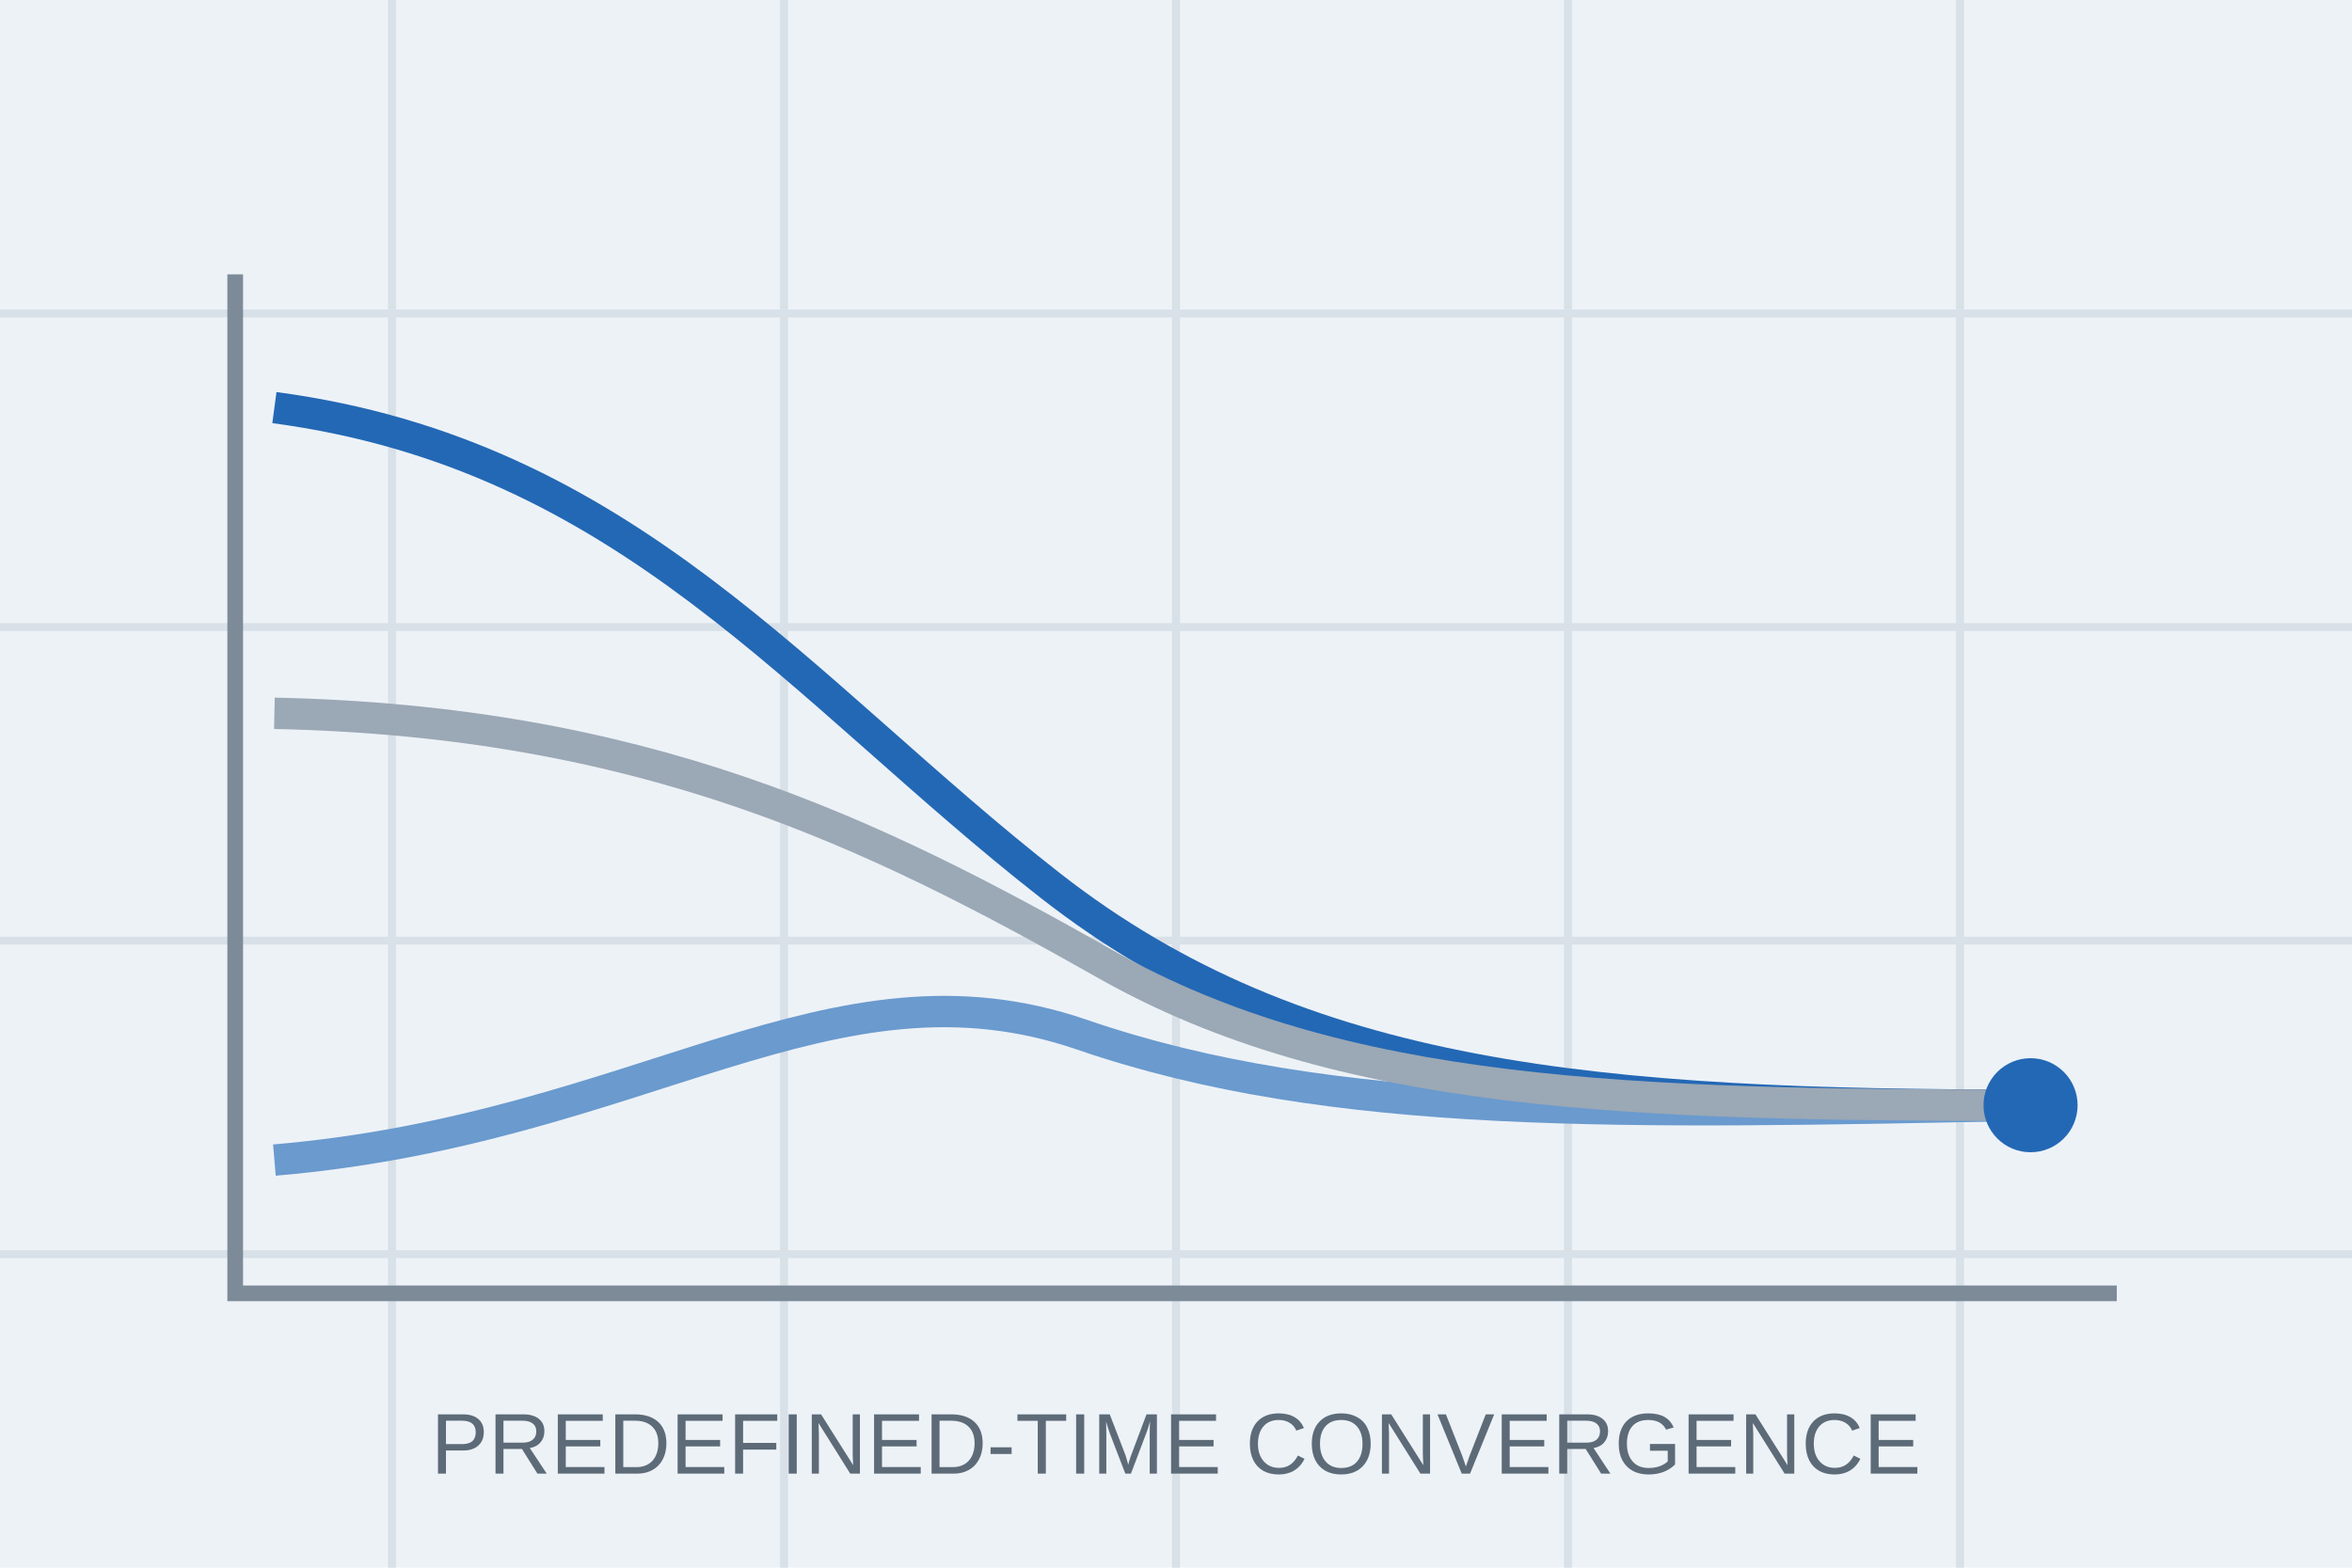
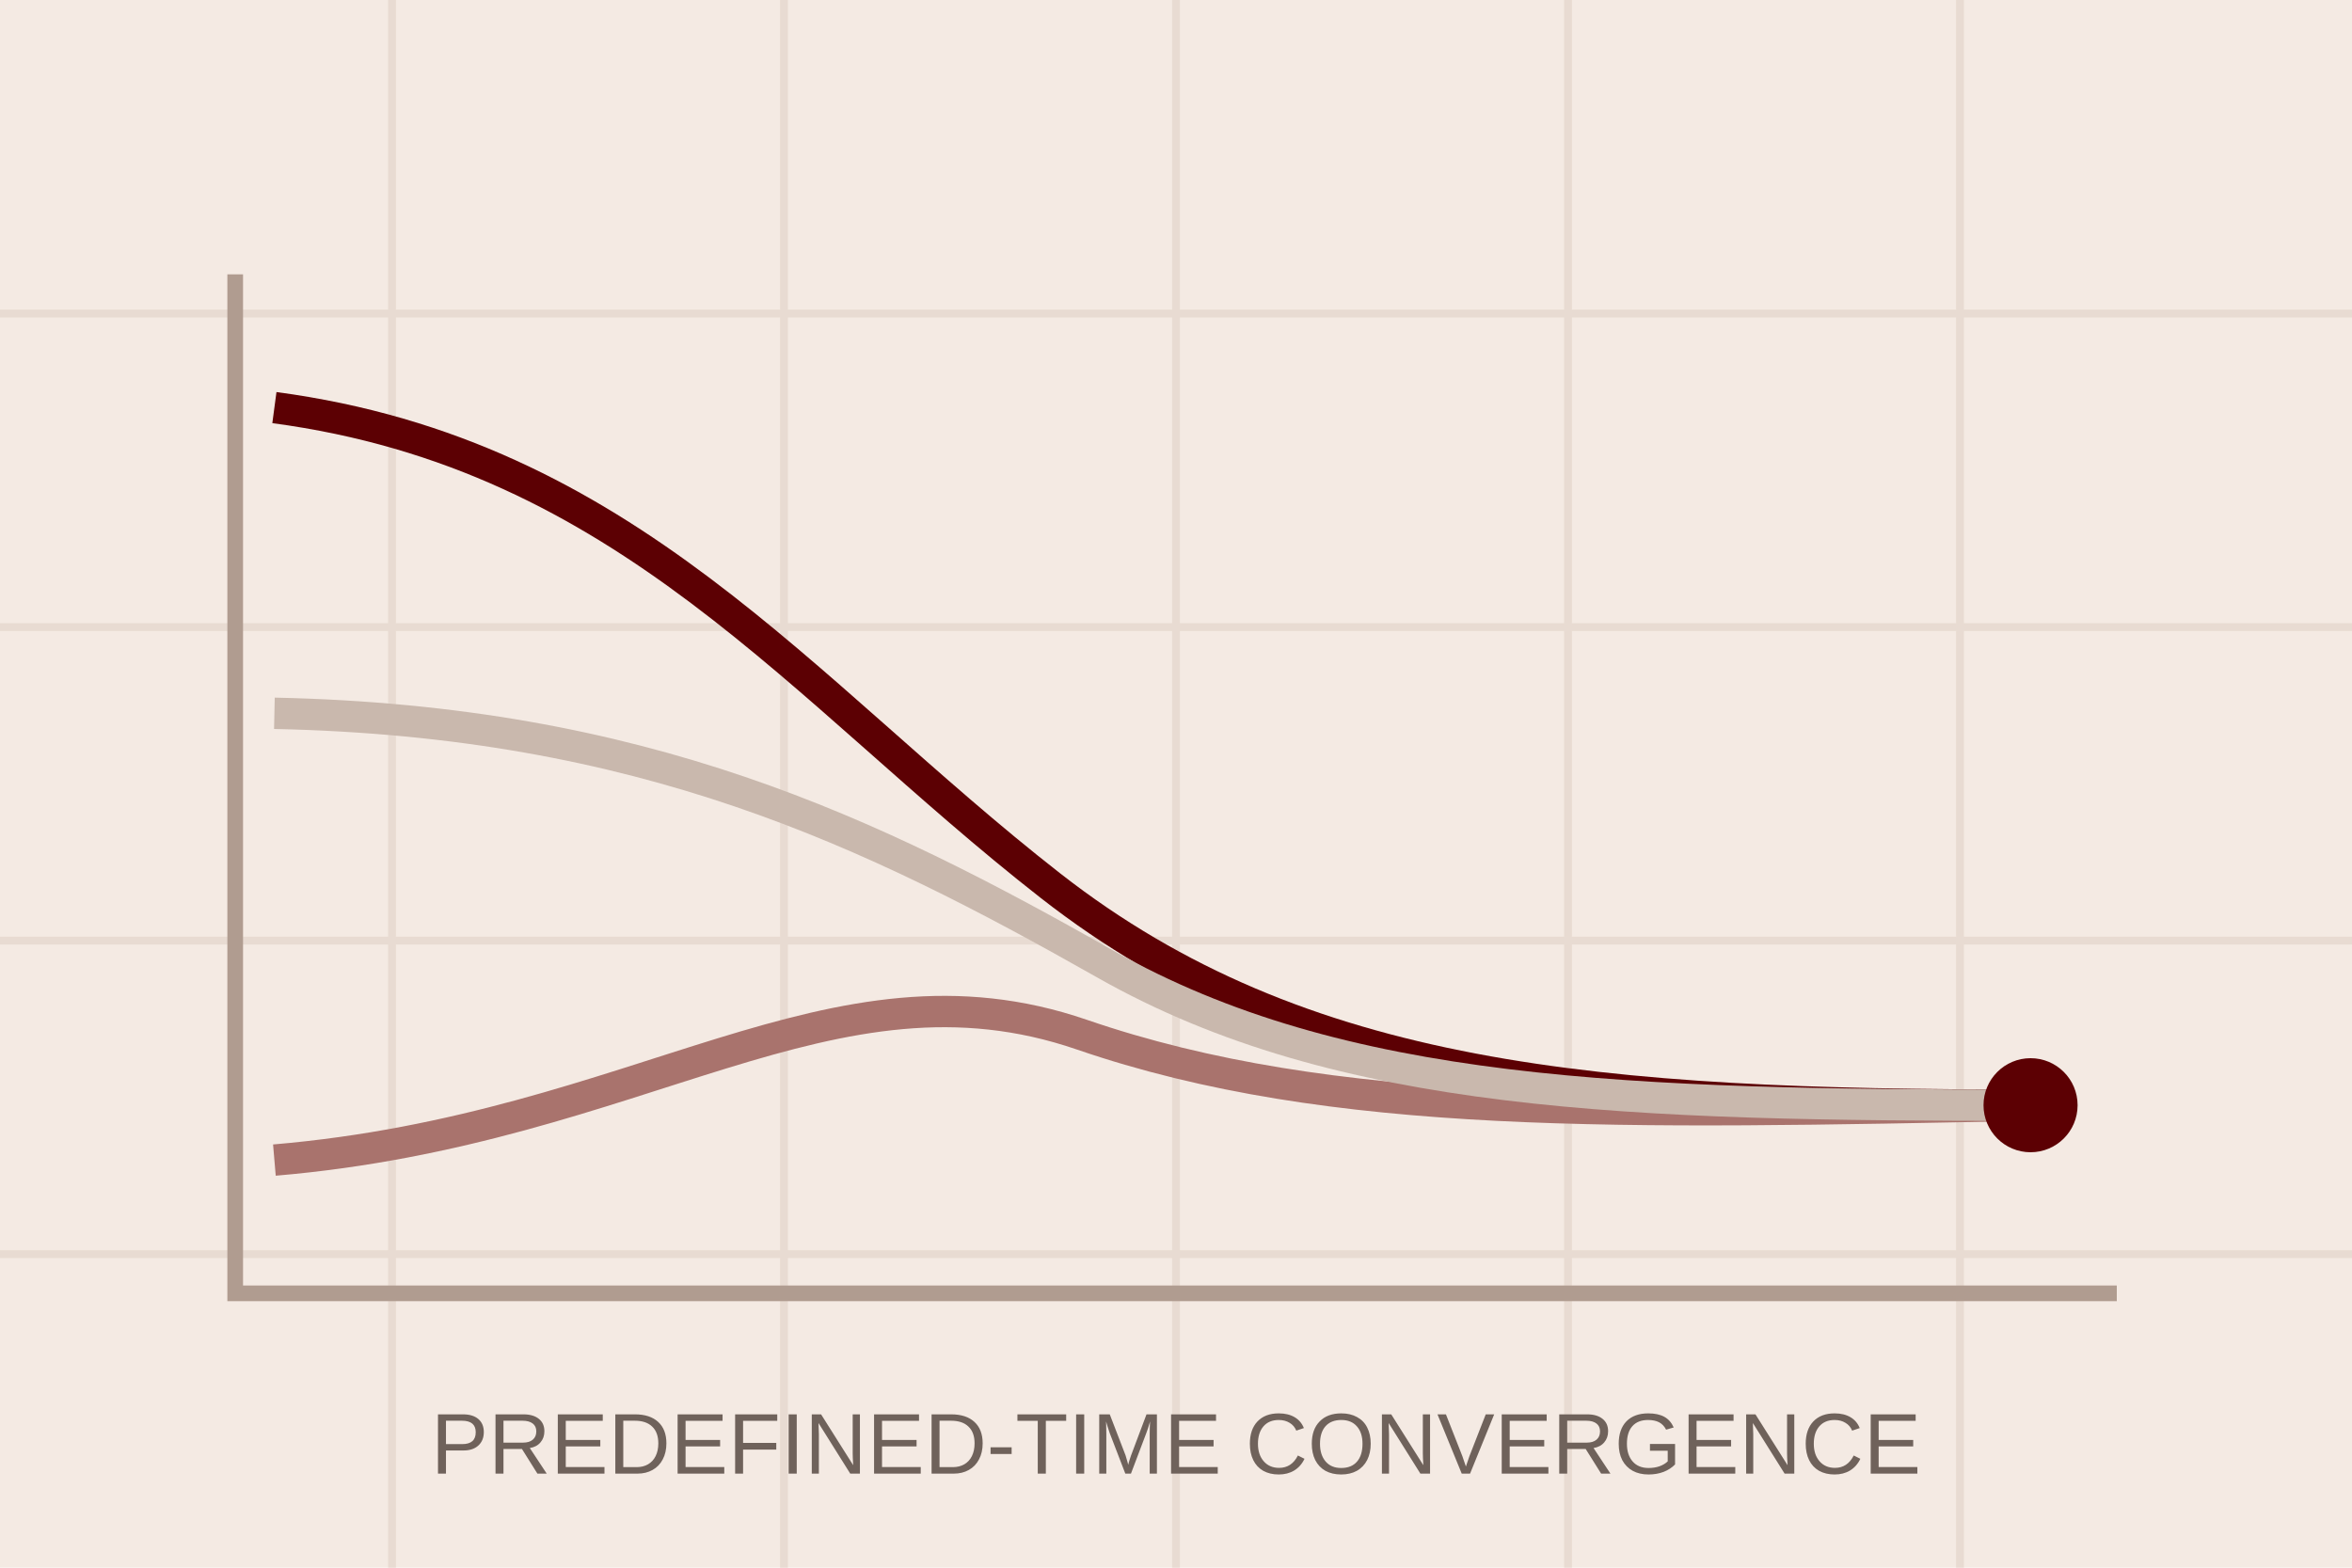
<svg xmlns="http://www.w3.org/2000/svg" viewBox="0 0 300 200">
-   <rect width="300" height="200" fill="#edf2f7" />
-   <g stroke="#d8e0e8" stroke-width="1">
+   <rect width="300" height="200" fill="#f4eae3" />
+   <g stroke="#e8dbd2" stroke-width="1">
    <path d="M0 40h300M0 80h300M0 120h300M0 160h300" />
    <path d="M50 0v200M100 0v200M150 0v200M200 0v200M250 0v200" />
  </g>
-   <path d="M30 35v130h240" fill="none" stroke="#7d8b99" stroke-width="2" />
-   <path d="M35 52c45 6 67 36 99 61s70 28 125 28" fill="none" stroke="#2368b5" stroke-width="4" />
-   <path d="M35 148c47-4 71-27 103-16s69 10 121 9" fill="none" stroke="#6a9ace" stroke-width="4" />
-   <path d="M35 91c47 1 76 15 106 32s67 18 118 18" fill="none" stroke="#9ba8b5" stroke-width="4" />
-   <circle cx="259" cy="141" r="6" fill="#2368b5" />
-   <text x="150" y="188" text-anchor="middle" font-family="Arial" font-size="11" fill="#5d6b78">PREDEFINED-TIME CONVERGENCE</text>
+   <path d="M30 35v130h240" fill="none" stroke="#b09c90" stroke-width="2" />
+   <path d="M35 52c45 6 67 36 99 61s70 28 125 28" fill="none" stroke="#5c0003" stroke-width="4" />
+   <path d="M35 148c47-4 71-27 103-16s69 10 121 9" fill="none" stroke="#a9736d" stroke-width="4" />
+   <path d="M35 91c47 1 76 15 106 32s67 18 118 18" fill="none" stroke="#c9b8ad" stroke-width="4" />
+   <circle cx="259" cy="141" r="6" fill="#5c0003" />
+   <text x="150" y="188" text-anchor="middle" font-family="Arial" font-size="11" fill="#6f625b">PREDEFINED-TIME CONVERGENCE</text>
</svg>
